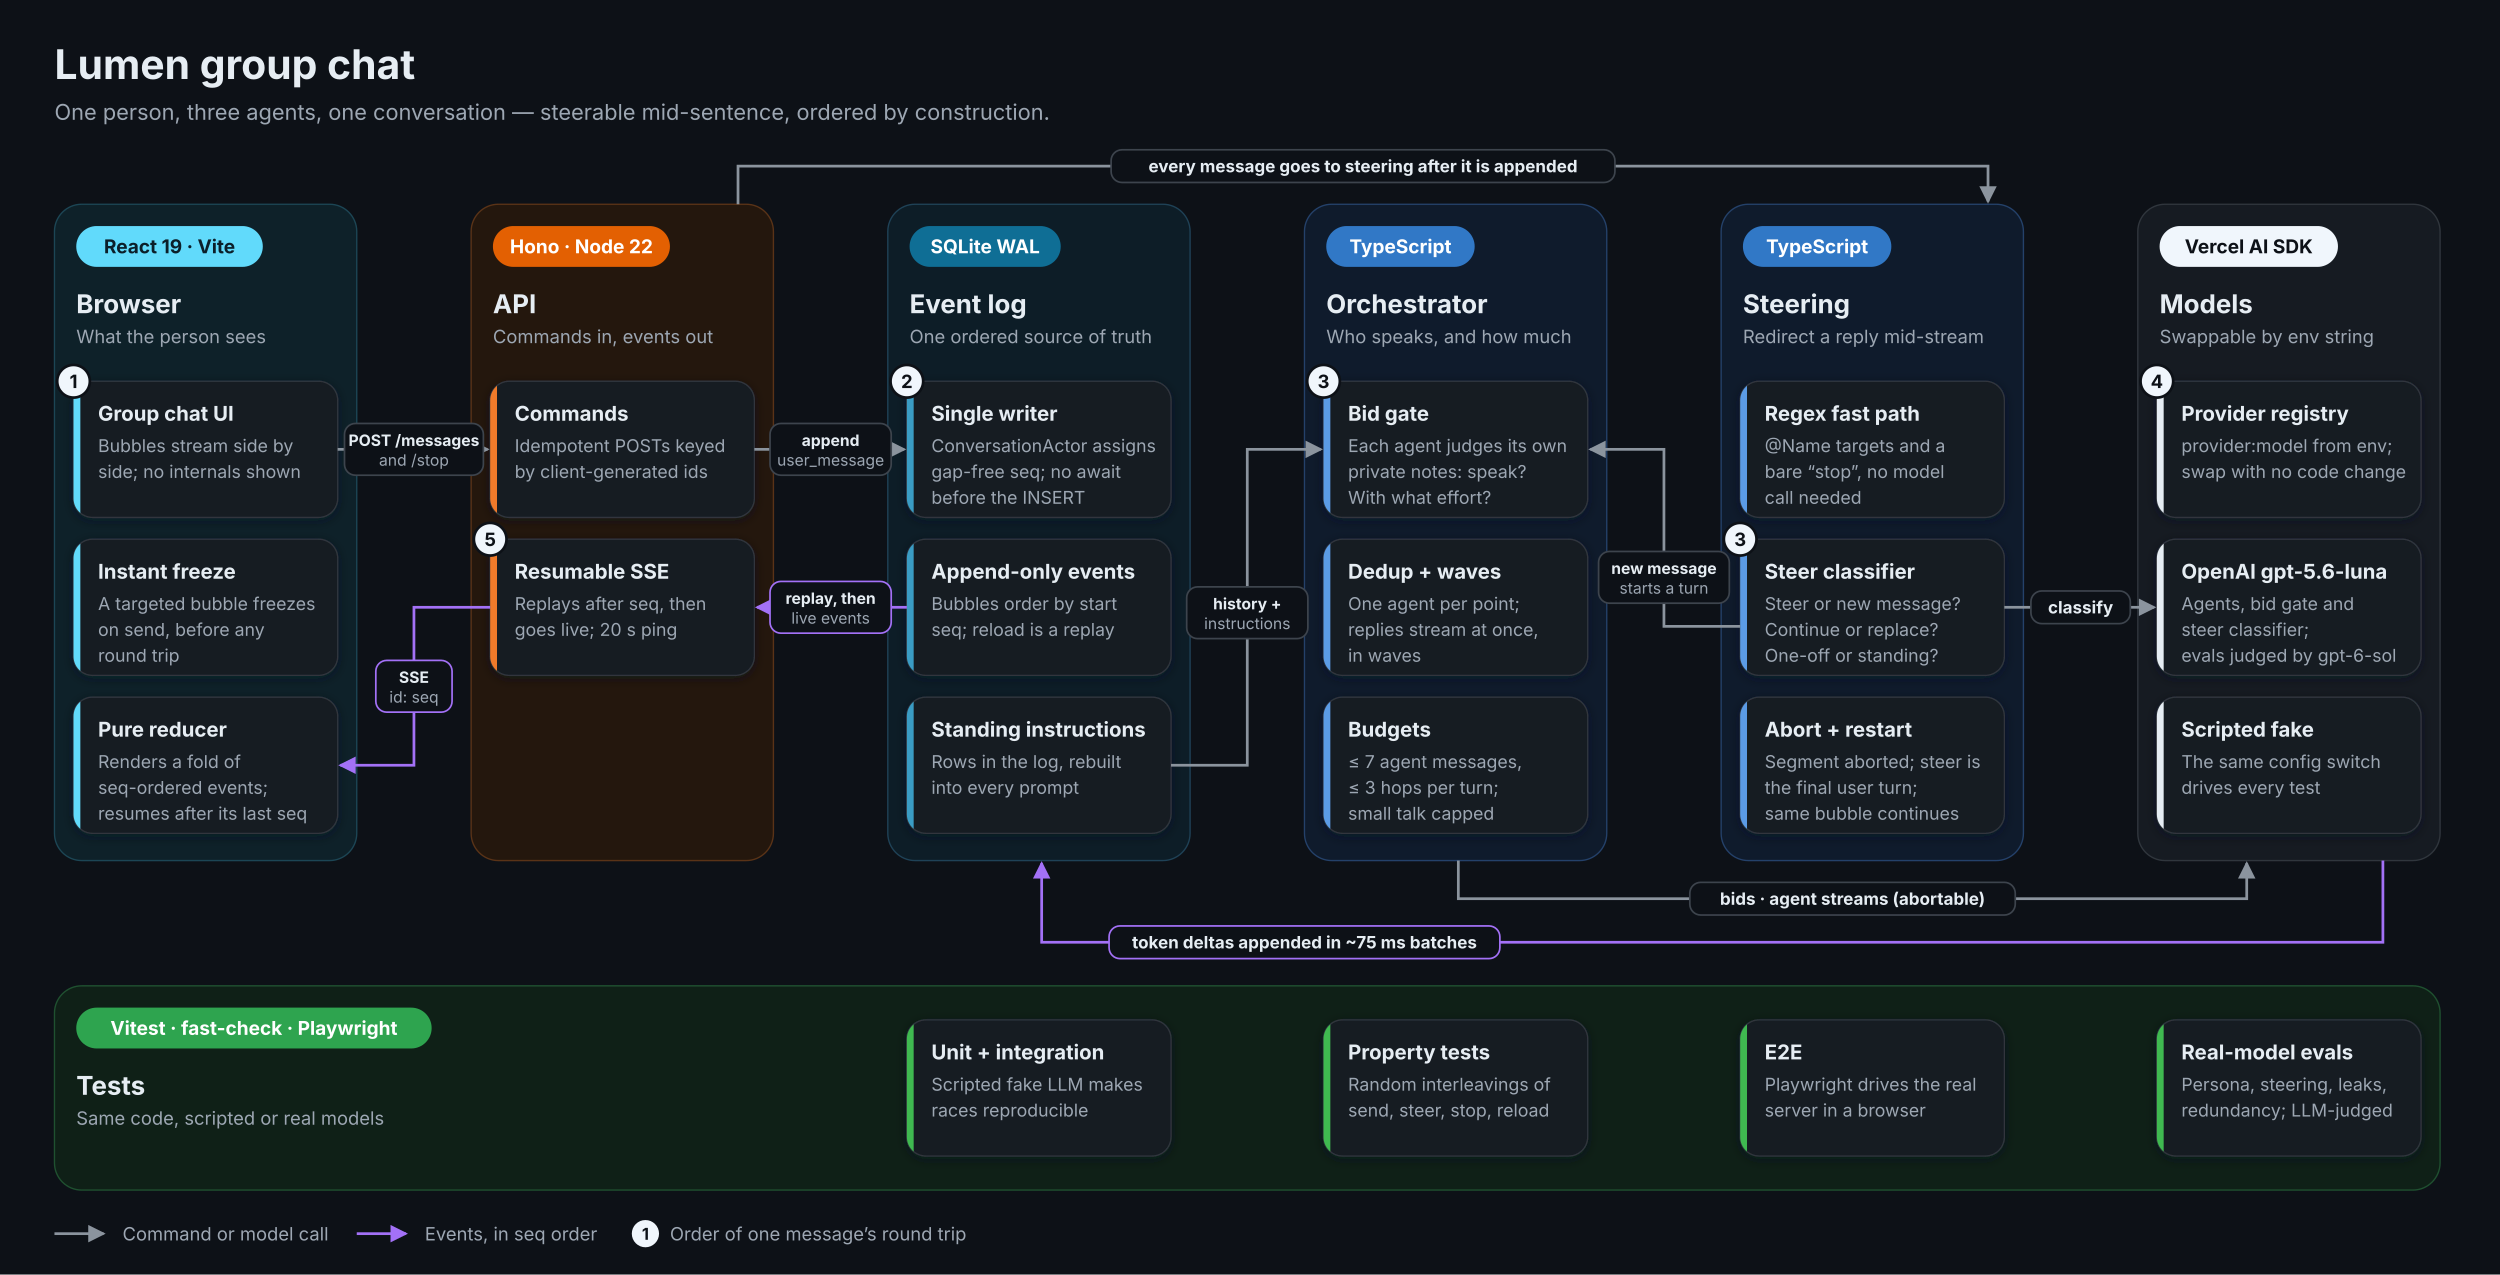
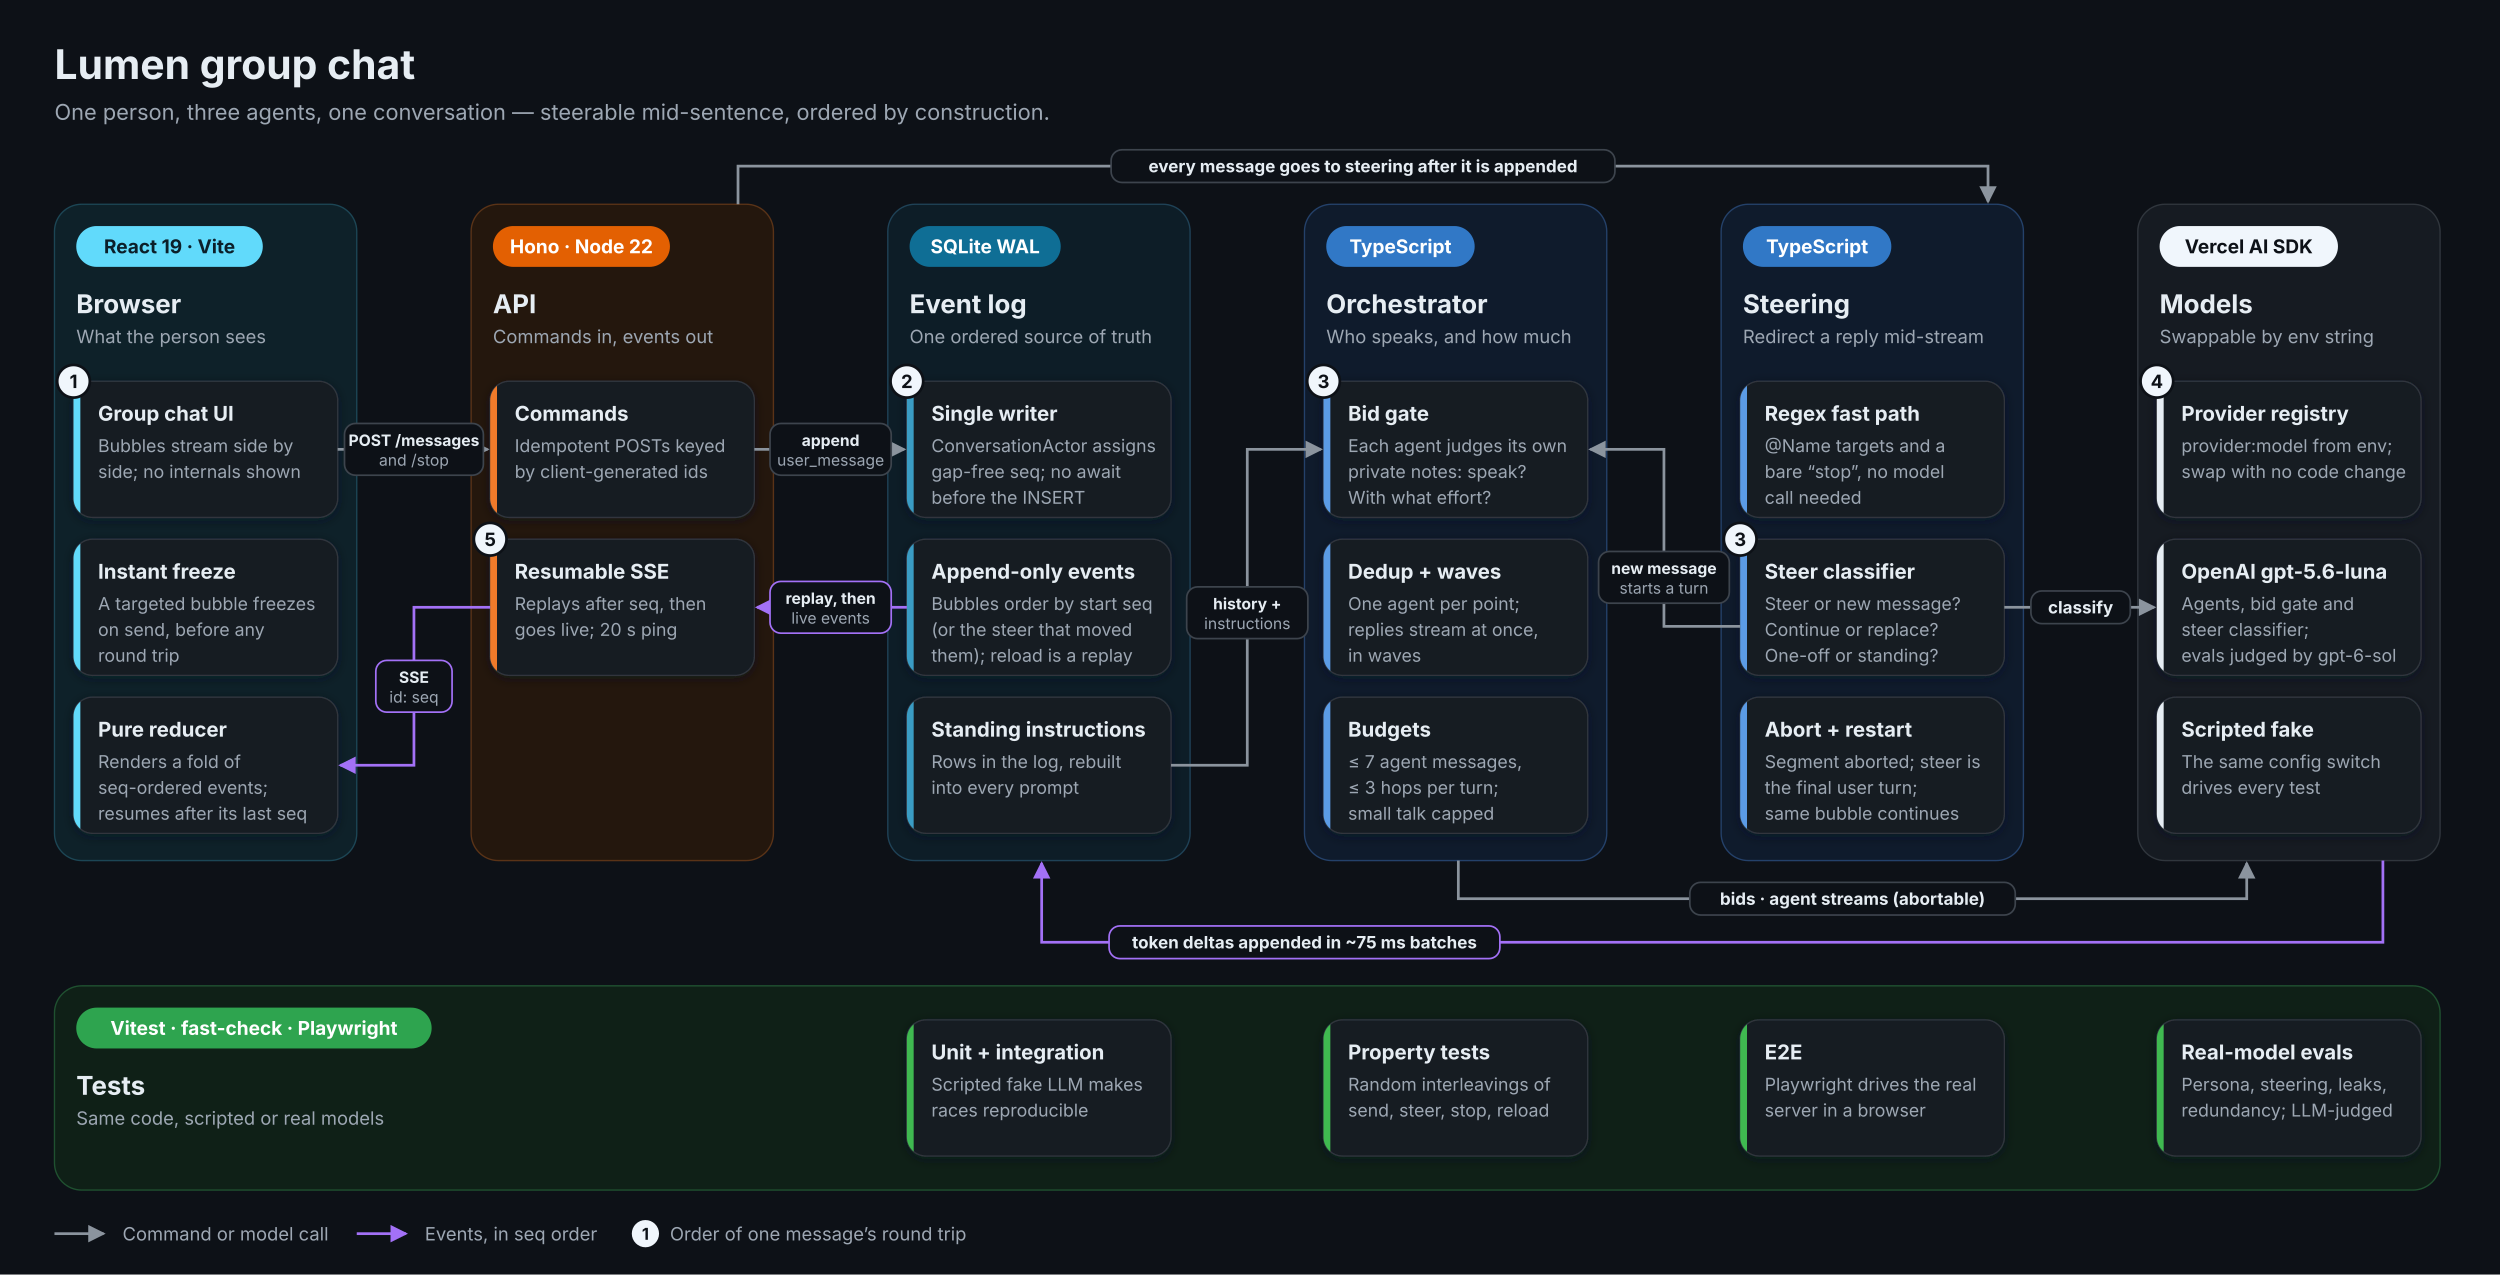
<svg xmlns="http://www.w3.org/2000/svg" viewBox="0 0 1836 936" width="1836" height="936" font-family="-apple-system, BlinkMacSystemFont, 'Segoe UI', Inter, system-ui, Helvetica, Arial, sans-serif" role="img" aria-labelledby="t d">
  <defs>
    <filter id="sh" x="-10%" y="-10%" width="120%" height="130%">
      <feDropShadow dx="0" dy="2" stdDeviation="4" flood-color="#0F172A" flood-opacity="0.45" />
    </filter>
    <marker id="ar" viewBox="0 0 10 10" refX="8" refY="5" markerWidth="8" markerHeight="8" orient="auto">
      <path d="M1 1L9 5L1 9z" fill="#8B949E" />
    </marker>
    <marker id="arE" viewBox="0 0 10 10" refX="8" refY="5" markerWidth="8" markerHeight="8" orient="auto">
      <path d="M1 1L9 5L1 9z" fill="#A371F7" />
    </marker>
  </defs>
  <rect width="1836" height="936" fill="#0D1117" />
  <text x="40" y="58" font-size="30" font-weight="750" fill="#E6EDF3">Lumen group chat</text>
  <text x="40" y="88" font-size="16" fill="#9DA7B3">One person, three agents, one conversation — steerable mid-sentence, ordered by construction.</text>
  <rect x="40" y="150" width="222" height="482" rx="20" fill="#0E2129" stroke="#1C4655" />
  <rect x="56" y="166" width="137" height="30" rx="15" fill="#61DAFB" />
  <text x="124.5" y="186" font-size="14" font-weight="700" fill="#0B1F2A" text-anchor="middle">React 19 · Vite</text>
  <text x="56" y="230" font-size="19" font-weight="700" fill="#E6EDF3">Browser</text>
  <text x="56" y="252" font-size="13.5" fill="#9DA7B3">What the person sees</text>
  <clipPath id="c0">
    <rect x="54" y="280" width="194" height="100" rx="14" />
  </clipPath>
  <rect x="54" y="280" width="194" height="100" rx="14" fill="#161B22" stroke="#30363D" filter="url(#sh)" />
  <rect x="54" y="280" width="5" height="100" fill="#61DAFB" clip-path="url(#c0)" />
  <text x="72" y="309" font-size="15" font-weight="650" fill="#E6EDF3">Group chat UI</text>
  <text x="72" y="332" font-size="13" fill="#9DA7B3">Bubbles stream side by</text>
  <text x="72" y="351" font-size="13" fill="#9DA7B3">side; no internals shown</text>
  <clipPath id="c1">
    <rect x="54" y="396" width="194" height="100" rx="14" />
  </clipPath>
  <rect x="54" y="396" width="194" height="100" rx="14" fill="#161B22" stroke="#30363D" filter="url(#sh)" />
  <rect x="54" y="396" width="5" height="100" fill="#61DAFB" clip-path="url(#c1)" />
  <text x="72" y="425" font-size="15" font-weight="650" fill="#E6EDF3">Instant freeze</text>
  <text x="72" y="448" font-size="13" fill="#9DA7B3">A targeted bubble freezes</text>
  <text x="72" y="467" font-size="13" fill="#9DA7B3">on send, before any</text>
  <text x="72" y="486" font-size="13" fill="#9DA7B3">round trip</text>
  <clipPath id="c2">
    <rect x="54" y="512" width="194" height="100" rx="14" />
  </clipPath>
  <rect x="54" y="512" width="194" height="100" rx="14" fill="#161B22" stroke="#30363D" filter="url(#sh)" />
  <rect x="54" y="512" width="5" height="100" fill="#61DAFB" clip-path="url(#c2)" />
  <text x="72" y="541" font-size="15" font-weight="650" fill="#E6EDF3">Pure reducer</text>
  <text x="72" y="564" font-size="13" fill="#9DA7B3">Renders a fold of</text>
  <text x="72" y="583" font-size="13" fill="#9DA7B3">seq-ordered events;</text>
  <text x="72" y="602" font-size="13" fill="#9DA7B3">resumes after its last seq</text>
  <rect x="346" y="150" width="222" height="482" rx="20" fill="#24170D" stroke="#5A3317" />
  <rect x="362" y="166" width="130" height="30" rx="15" fill="#E36002" />
  <text x="427" y="186" font-size="14" font-weight="700" fill="#FFFFFF" text-anchor="middle">Hono · Node 22</text>
  <text x="362" y="230" font-size="19" font-weight="700" fill="#E6EDF3">API</text>
  <text x="362" y="252" font-size="13.5" fill="#9DA7B3">Commands in, events out</text>
  <clipPath id="c3">
    <rect x="360" y="280" width="194" height="100" rx="14" />
  </clipPath>
  <rect x="360" y="280" width="194" height="100" rx="14" fill="#161B22" stroke="#30363D" filter="url(#sh)" />
  <rect x="360" y="280" width="5" height="100" fill="#F07A2A" clip-path="url(#c3)" />
  <text x="378" y="309" font-size="15" font-weight="650" fill="#E6EDF3">Commands</text>
  <text x="378" y="332" font-size="13" fill="#9DA7B3">Idempotent POSTs keyed</text>
  <text x="378" y="351" font-size="13" fill="#9DA7B3">by client-generated ids</text>
  <clipPath id="c4">
    <rect x="360" y="396" width="194" height="100" rx="14" />
  </clipPath>
  <rect x="360" y="396" width="194" height="100" rx="14" fill="#161B22" stroke="#30363D" filter="url(#sh)" />
  <rect x="360" y="396" width="5" height="100" fill="#F07A2A" clip-path="url(#c4)" />
  <text x="378" y="425" font-size="15" font-weight="650" fill="#E6EDF3">Resumable SSE</text>
  <text x="378" y="448" font-size="13" fill="#9DA7B3">Replays after seq, then</text>
  <text x="378" y="467" font-size="13" fill="#9DA7B3">goes live; 20 s ping</text>
  <rect x="652" y="150" width="222" height="482" rx="20" fill="#0D1D27" stroke="#1F4257" />
  <rect x="668" y="166" width="111" height="30" rx="15" fill="#0F6E95" />
  <text x="723.5" y="186" font-size="14" font-weight="700" fill="#FFFFFF" text-anchor="middle">SQLite WAL</text>
  <text x="668" y="230" font-size="19" font-weight="700" fill="#E6EDF3">Event log</text>
  <text x="668" y="252" font-size="13.5" fill="#9DA7B3">One ordered source of truth</text>
  <clipPath id="c5">
    <rect x="666" y="280" width="194" height="100" rx="14" />
  </clipPath>
  <rect x="666" y="280" width="194" height="100" rx="14" fill="#161B22" stroke="#30363D" filter="url(#sh)" />
  <rect x="666" y="280" width="5" height="100" fill="#3A9CC4" clip-path="url(#c5)" />
  <text x="684" y="309" font-size="15" font-weight="650" fill="#E6EDF3">Single writer</text>
  <text x="684" y="332" font-size="13" fill="#9DA7B3">ConversationActor assigns</text>
  <text x="684" y="351" font-size="13" fill="#9DA7B3">gap-free seq; no await</text>
  <text x="684" y="370" font-size="13" fill="#9DA7B3">before the INSERT</text>
  <clipPath id="c6">
    <rect x="666" y="396" width="194" height="100" rx="14" />
  </clipPath>
  <rect x="666" y="396" width="194" height="100" rx="14" fill="#161B22" stroke="#30363D" filter="url(#sh)" />
  <rect x="666" y="396" width="5" height="100" fill="#3A9CC4" clip-path="url(#c6)" />
  <text x="684" y="425" font-size="15" font-weight="650" fill="#E6EDF3">Append-only events</text>
-   <text x="684" y="448" font-size="13" fill="#9DA7B3">Bubbles order by start</text>
-   <text x="684" y="467" font-size="13" fill="#9DA7B3">seq; reload is a replay</text>
+   <text x="684" y="448" font-size="13" fill="#9DA7B3">Bubbles order by start seq</text>
+   <text x="684" y="467" font-size="13" fill="#9DA7B3">(or the steer that moved</text>
+   <text x="684" y="486" font-size="13" fill="#9DA7B3">them); reload is a replay</text>
  <clipPath id="c7">
    <rect x="666" y="512" width="194" height="100" rx="14" />
  </clipPath>
  <rect x="666" y="512" width="194" height="100" rx="14" fill="#161B22" stroke="#30363D" filter="url(#sh)" />
  <rect x="666" y="512" width="5" height="100" fill="#3A9CC4" clip-path="url(#c7)" />
  <text x="684" y="541" font-size="15" font-weight="650" fill="#E6EDF3">Standing instructions</text>
  <text x="684" y="564" font-size="13" fill="#9DA7B3">Rows in the log, rebuilt</text>
  <text x="684" y="583" font-size="13" fill="#9DA7B3">into every prompt</text>
  <rect x="958" y="150" width="222" height="482" rx="20" fill="#0F1B2C" stroke="#24416A" />
  <rect x="974" y="166" width="109" height="30" rx="15" fill="#3178C6" />
  <text x="1028.5" y="186" font-size="14" font-weight="700" fill="#FFFFFF" text-anchor="middle">TypeScript</text>
  <text x="974" y="230" font-size="19" font-weight="700" fill="#E6EDF3">Orchestrator</text>
  <text x="974" y="252" font-size="13.5" fill="#9DA7B3">Who speaks, and how much</text>
  <clipPath id="c8">
    <rect x="972" y="280" width="194" height="100" rx="14" />
  </clipPath>
  <rect x="972" y="280" width="194" height="100" rx="14" fill="#161B22" stroke="#30363D" filter="url(#sh)" />
  <rect x="972" y="280" width="5" height="100" fill="#5B9BE6" clip-path="url(#c8)" />
  <text x="990" y="309" font-size="15" font-weight="650" fill="#E6EDF3">Bid gate</text>
  <text x="990" y="332" font-size="13" fill="#9DA7B3">Each agent judges its own</text>
  <text x="990" y="351" font-size="13" fill="#9DA7B3">private notes: speak?</text>
  <text x="990" y="370" font-size="13" fill="#9DA7B3">With what effort?</text>
  <clipPath id="c9">
    <rect x="972" y="396" width="194" height="100" rx="14" />
  </clipPath>
  <rect x="972" y="396" width="194" height="100" rx="14" fill="#161B22" stroke="#30363D" filter="url(#sh)" />
  <rect x="972" y="396" width="5" height="100" fill="#5B9BE6" clip-path="url(#c9)" />
  <text x="990" y="425" font-size="15" font-weight="650" fill="#E6EDF3">Dedup + waves</text>
  <text x="990" y="448" font-size="13" fill="#9DA7B3">One agent per point;</text>
  <text x="990" y="467" font-size="13" fill="#9DA7B3">replies stream at once,</text>
  <text x="990" y="486" font-size="13" fill="#9DA7B3">in waves</text>
  <clipPath id="c10">
    <rect x="972" y="512" width="194" height="100" rx="14" />
  </clipPath>
  <rect x="972" y="512" width="194" height="100" rx="14" fill="#161B22" stroke="#30363D" filter="url(#sh)" />
  <rect x="972" y="512" width="5" height="100" fill="#5B9BE6" clip-path="url(#c10)" />
  <text x="990" y="541" font-size="15" font-weight="650" fill="#E6EDF3">Budgets</text>
  <text x="990" y="564" font-size="13" fill="#9DA7B3">≤ 7 agent messages,</text>
  <text x="990" y="583" font-size="13" fill="#9DA7B3">≤ 3 hops per turn;</text>
  <text x="990" y="602" font-size="13" fill="#9DA7B3">small talk capped</text>
  <rect x="1264" y="150" width="222" height="482" rx="20" fill="#0F1B2C" stroke="#24416A" />
  <rect x="1280" y="166" width="109" height="30" rx="15" fill="#3178C6" />
  <text x="1334.5" y="186" font-size="14" font-weight="700" fill="#FFFFFF" text-anchor="middle">TypeScript</text>
  <text x="1280" y="230" font-size="19" font-weight="700" fill="#E6EDF3">Steering</text>
  <text x="1280" y="252" font-size="13.5" fill="#9DA7B3">Redirect a reply mid-stream</text>
  <clipPath id="c11">
    <rect x="1278" y="280" width="194" height="100" rx="14" />
  </clipPath>
  <rect x="1278" y="280" width="194" height="100" rx="14" fill="#161B22" stroke="#30363D" filter="url(#sh)" />
  <rect x="1278" y="280" width="5" height="100" fill="#5B9BE6" clip-path="url(#c11)" />
  <text x="1296" y="309" font-size="15" font-weight="650" fill="#E6EDF3">Regex fast path</text>
  <text x="1296" y="332" font-size="13" fill="#9DA7B3">@Name targets and a</text>
  <text x="1296" y="351" font-size="13" fill="#9DA7B3">bare “stop”, no model</text>
  <text x="1296" y="370" font-size="13" fill="#9DA7B3">call needed</text>
  <clipPath id="c12">
    <rect x="1278" y="396" width="194" height="100" rx="14" />
  </clipPath>
  <rect x="1278" y="396" width="194" height="100" rx="14" fill="#161B22" stroke="#30363D" filter="url(#sh)" />
  <rect x="1278" y="396" width="5" height="100" fill="#5B9BE6" clip-path="url(#c12)" />
  <text x="1296" y="425" font-size="15" font-weight="650" fill="#E6EDF3">Steer classifier</text>
  <text x="1296" y="448" font-size="13" fill="#9DA7B3">Steer or new message?</text>
  <text x="1296" y="467" font-size="13" fill="#9DA7B3">Continue or replace?</text>
  <text x="1296" y="486" font-size="13" fill="#9DA7B3">One-off or standing?</text>
  <clipPath id="c13">
    <rect x="1278" y="512" width="194" height="100" rx="14" />
  </clipPath>
  <rect x="1278" y="512" width="194" height="100" rx="14" fill="#161B22" stroke="#30363D" filter="url(#sh)" />
  <rect x="1278" y="512" width="5" height="100" fill="#5B9BE6" clip-path="url(#c13)" />
  <text x="1296" y="541" font-size="15" font-weight="650" fill="#E6EDF3">Abort + restart</text>
  <text x="1296" y="564" font-size="13" fill="#9DA7B3">Segment aborted; steer is</text>
  <text x="1296" y="583" font-size="13" fill="#9DA7B3">the final user turn;</text>
  <text x="1296" y="602" font-size="13" fill="#9DA7B3">same bubble continues</text>
  <rect x="1570" y="150" width="222" height="482" rx="20" fill="#161B22" stroke="#30363D" />
  <rect x="1586" y="166" width="131" height="30" rx="15" fill="#F0F6FC" />
  <text x="1651.5" y="186" font-size="14" font-weight="700" fill="#0D1117" text-anchor="middle">Vercel AI SDK</text>
  <text x="1586" y="230" font-size="19" font-weight="700" fill="#E6EDF3">Models</text>
  <text x="1586" y="252" font-size="13.5" fill="#9DA7B3">Swappable by env string</text>
  <clipPath id="c14">
    <rect x="1584" y="280" width="194" height="100" rx="14" />
  </clipPath>
  <rect x="1584" y="280" width="194" height="100" rx="14" fill="#161B22" stroke="#30363D" filter="url(#sh)" />
  <rect x="1584" y="280" width="5" height="100" fill="#E6EDF3" clip-path="url(#c14)" />
  <text x="1602" y="309" font-size="15" font-weight="650" fill="#E6EDF3">Provider registry</text>
  <text x="1602" y="332" font-size="13" fill="#9DA7B3">provider:model from env;</text>
  <text x="1602" y="351" font-size="13" fill="#9DA7B3">swap with no code change</text>
  <clipPath id="c15">
    <rect x="1584" y="396" width="194" height="100" rx="14" />
  </clipPath>
  <rect x="1584" y="396" width="194" height="100" rx="14" fill="#161B22" stroke="#30363D" filter="url(#sh)" />
  <rect x="1584" y="396" width="5" height="100" fill="#E6EDF3" clip-path="url(#c15)" />
  <text x="1602" y="425" font-size="15" font-weight="650" fill="#E6EDF3">OpenAI gpt-5.6-luna</text>
  <text x="1602" y="448" font-size="13" fill="#9DA7B3">Agents, bid gate and</text>
  <text x="1602" y="467" font-size="13" fill="#9DA7B3">steer classifier;</text>
  <text x="1602" y="486" font-size="13" fill="#9DA7B3">evals judged by gpt-6-sol</text>
  <clipPath id="c16">
    <rect x="1584" y="512" width="194" height="100" rx="14" />
  </clipPath>
  <rect x="1584" y="512" width="194" height="100" rx="14" fill="#161B22" stroke="#30363D" filter="url(#sh)" />
  <rect x="1584" y="512" width="5" height="100" fill="#E6EDF3" clip-path="url(#c16)" />
  <text x="1602" y="541" font-size="15" font-weight="650" fill="#E6EDF3">Scripted fake</text>
  <text x="1602" y="564" font-size="13" fill="#9DA7B3">The same config switch</text>
  <text x="1602" y="583" font-size="13" fill="#9DA7B3">drives every test</text>
  <rect x="40" y="724" width="1752" height="150" rx="20" fill="#0F2017" stroke="#1F5130" />
  <rect x="56" y="740" width="261" height="30" rx="15" fill="#2EA44F" />
  <text x="186.5" y="760" font-size="14" font-weight="700" fill="#FFFFFF" text-anchor="middle">Vitest · fast-check · Playwright</text>
  <text x="56" y="804" font-size="19" font-weight="700" fill="#E6EDF3">Tests</text>
  <text x="56" y="826" font-size="13.5" fill="#9DA7B3">Same code, scripted or real models</text>
  <clipPath id="c17">
    <rect x="666" y="749" width="194" height="100" rx="14" />
  </clipPath>
  <rect x="666" y="749" width="194" height="100" rx="14" fill="#161B22" stroke="#30363D" filter="url(#sh)" />
  <rect x="666" y="749" width="5" height="100" fill="#3FB950" clip-path="url(#c17)" />
  <text x="684" y="778" font-size="15" font-weight="650" fill="#E6EDF3">Unit + integration</text>
  <text x="684" y="801" font-size="13" fill="#9DA7B3">Scripted fake LLM makes</text>
  <text x="684" y="820" font-size="13" fill="#9DA7B3">races reproducible</text>
  <clipPath id="c18">
    <rect x="972" y="749" width="194" height="100" rx="14" />
  </clipPath>
  <rect x="972" y="749" width="194" height="100" rx="14" fill="#161B22" stroke="#30363D" filter="url(#sh)" />
  <rect x="972" y="749" width="5" height="100" fill="#3FB950" clip-path="url(#c18)" />
  <text x="990" y="778" font-size="15" font-weight="650" fill="#E6EDF3">Property tests</text>
  <text x="990" y="801" font-size="13" fill="#9DA7B3">Random interleavings of</text>
  <text x="990" y="820" font-size="13" fill="#9DA7B3">send, steer, stop, reload</text>
  <clipPath id="c19">
    <rect x="1278" y="749" width="194" height="100" rx="14" />
  </clipPath>
  <rect x="1278" y="749" width="194" height="100" rx="14" fill="#161B22" stroke="#30363D" filter="url(#sh)" />
  <rect x="1278" y="749" width="5" height="100" fill="#3FB950" clip-path="url(#c19)" />
  <text x="1296" y="778" font-size="15" font-weight="650" fill="#E6EDF3">E2E</text>
  <text x="1296" y="801" font-size="13" fill="#9DA7B3">Playwright drives the real</text>
  <text x="1296" y="820" font-size="13" fill="#9DA7B3">server in a browser</text>
  <clipPath id="c20">
    <rect x="1584" y="749" width="194" height="100" rx="14" />
  </clipPath>
  <rect x="1584" y="749" width="194" height="100" rx="14" fill="#161B22" stroke="#30363D" filter="url(#sh)" />
  <rect x="1584" y="749" width="5" height="100" fill="#3FB950" clip-path="url(#c20)" />
  <text x="1602" y="778" font-size="15" font-weight="650" fill="#E6EDF3">Real-model evals</text>
  <text x="1602" y="801" font-size="13" fill="#9DA7B3">Persona, steering, leaks,</text>
  <text x="1602" y="820" font-size="13" fill="#9DA7B3">redundancy; LLM-judged</text>
  <path d="M248 330H358" fill="none" stroke="#8B949E" stroke-width="2" marker-end="url(#ar)" />
  <path d="M360 446H304V562H250" fill="none" stroke="#A371F7" stroke-width="2" marker-end="url(#arE)" />
  <path d="M554 330H664" fill="none" stroke="#8B949E" stroke-width="2" marker-end="url(#ar)" />
  <path d="M666 446H556" fill="none" stroke="#A371F7" stroke-width="2" marker-end="url(#arE)" />
  <path d="M860 562H916V330H970" fill="none" stroke="#8B949E" stroke-width="2" marker-end="url(#ar)" />
  <path d="M1278 460H1222V330H1168" fill="none" stroke="#8B949E" stroke-width="2" marker-end="url(#ar)" />
  <path d="M1472 446H1582" fill="none" stroke="#8B949E" stroke-width="2" marker-end="url(#ar)" />
  <path d="M542 150V122H1460V148" fill="none" stroke="#8B949E" stroke-width="2" marker-end="url(#ar)" />
  <path d="M1071 632V660H1650V634" fill="none" stroke="#8B949E" stroke-width="2" marker-end="url(#ar)" />
  <path d="M1750 632V692H765V634" fill="none" stroke="#A371F7" stroke-width="2" marker-end="url(#arE)" />
  <rect x="253" y="311" width="102" height="38" rx="8" fill="#0D1117" stroke="#3D444D" stroke-width="1.25" />
  <text x="304" y="327.5" font-size="11.5" font-weight="650" fill="#E6EDF3" text-anchor="middle">POST /messages</text>
  <text x="304" y="342" font-size="11.5" fill="#9DA7B3" text-anchor="middle">and /stop</text>
  <rect x="276" y="485" width="56" height="38" rx="8" fill="#0D1117" stroke="#A371F7" stroke-width="1.25" />
  <text x="304" y="501.5" font-size="11.5" font-weight="650" fill="#E6EDF3" text-anchor="middle">SSE</text>
  <text x="304" y="516" font-size="11.5" fill="#9DA7B3" text-anchor="middle">id: seq</text>
  <rect x="565.5" y="311" width="89" height="38" rx="8" fill="#0D1117" stroke="#3D444D" stroke-width="1.25" />
  <text x="610" y="327.5" font-size="11.5" font-weight="650" fill="#E6EDF3" text-anchor="middle">append</text>
  <text x="610" y="342" font-size="11.5" fill="#9DA7B3" text-anchor="middle">user_message</text>
  <rect x="565.5" y="427" width="89" height="38" rx="8" fill="#0D1117" stroke="#A371F7" stroke-width="1.25" />
  <text x="610" y="443.5" font-size="11.5" font-weight="650" fill="#E6EDF3" text-anchor="middle">replay, then</text>
  <text x="610" y="458" font-size="11.5" fill="#9DA7B3" text-anchor="middle">live events</text>
  <rect x="871.5" y="431" width="89" height="38" rx="8" fill="#0D1117" stroke="#3D444D" stroke-width="1.25" />
  <text x="916" y="447.5" font-size="11.5" font-weight="650" fill="#E6EDF3" text-anchor="middle">history +</text>
  <text x="916" y="462" font-size="11.5" fill="#9DA7B3" text-anchor="middle">instructions</text>
  <rect x="1174" y="405" width="96" height="38" rx="8" fill="#0D1117" stroke="#3D444D" stroke-width="1.25" />
  <text x="1222" y="421.5" font-size="11.5" font-weight="650" fill="#E6EDF3" text-anchor="middle">new message</text>
  <text x="1222" y="436" font-size="11.5" fill="#9DA7B3" text-anchor="middle">starts a turn</text>
  <rect x="1491.5" y="434" width="73" height="24" rx="8" fill="#0D1117" stroke="#3D444D" stroke-width="1.25" />
  <text x="1528" y="450.5" font-size="12.5" font-weight="650" fill="#E6EDF3" text-anchor="middle">classify</text>
  <rect x="816" y="110" width="370" height="24" rx="8" fill="#0D1117" stroke="#3D444D" stroke-width="1.25" />
  <text x="1001" y="126.5" font-size="12.5" font-weight="650" fill="#E6EDF3" text-anchor="middle">every message goes to steering after it is appended</text>
  <rect x="1241" y="648" width="239" height="24" rx="8" fill="#0D1117" stroke="#3D444D" stroke-width="1.25" />
  <text x="1360.5" y="664.5" font-size="12.5" font-weight="650" fill="#E6EDF3" text-anchor="middle">bids · agent streams (abortable)</text>
  <rect x="814.5" y="680" width="287" height="24" rx="8" fill="#0D1117" stroke="#A371F7" stroke-width="1.25" />
  <text x="958" y="696.5" font-size="12.5" font-weight="650" fill="#E6EDF3" text-anchor="middle">token deltas appended in ~75 ms batches</text>
  <circle cx="54" cy="280" r="12" fill="#F0F6FC" stroke="#0D1117" stroke-width="2" />
  <text x="54" y="285" font-size="13.5" font-weight="750" fill="#0D1117" text-anchor="middle">1</text>
  <circle cx="666" cy="280" r="12" fill="#F0F6FC" stroke="#0D1117" stroke-width="2" />
  <text x="666" y="285" font-size="13.5" font-weight="750" fill="#0D1117" text-anchor="middle">2</text>
  <circle cx="972" cy="280" r="12" fill="#F0F6FC" stroke="#0D1117" stroke-width="2" />
  <text x="972" y="285" font-size="13.5" font-weight="750" fill="#0D1117" text-anchor="middle">3</text>
  <circle cx="1278" cy="396" r="12" fill="#F0F6FC" stroke="#0D1117" stroke-width="2" />
  <text x="1278" y="401" font-size="13.5" font-weight="750" fill="#0D1117" text-anchor="middle">3</text>
  <circle cx="1584" cy="280" r="12" fill="#F0F6FC" stroke="#0D1117" stroke-width="2" />
  <text x="1584" y="285" font-size="13.5" font-weight="750" fill="#0D1117" text-anchor="middle">4</text>
  <circle cx="360" cy="396" r="12" fill="#F0F6FC" stroke="#0D1117" stroke-width="2" />
  <text x="360" y="401" font-size="13.5" font-weight="750" fill="#0D1117" text-anchor="middle">5</text>
  <path d="M40 906H76" stroke="#8B949E" stroke-width="2" marker-end="url(#ar)" />
  <text x="90" y="911" font-size="13.5" fill="#9DA7B3">Command or model call</text>
  <path d="M262 906H298" stroke="#A371F7" stroke-width="2" marker-end="url(#arE)" />
  <text x="312" y="911" font-size="13.5" fill="#9DA7B3">Events, in seq order</text>
  <circle cx="474" cy="906" r="10" fill="#F0F6FC" />
  <text x="474" y="910.5" font-size="12" font-weight="750" fill="#0D1117" text-anchor="middle">1</text>
  <text x="492" y="911" font-size="13.5" fill="#9DA7B3">Order of one message’s round trip</text>
</svg>
